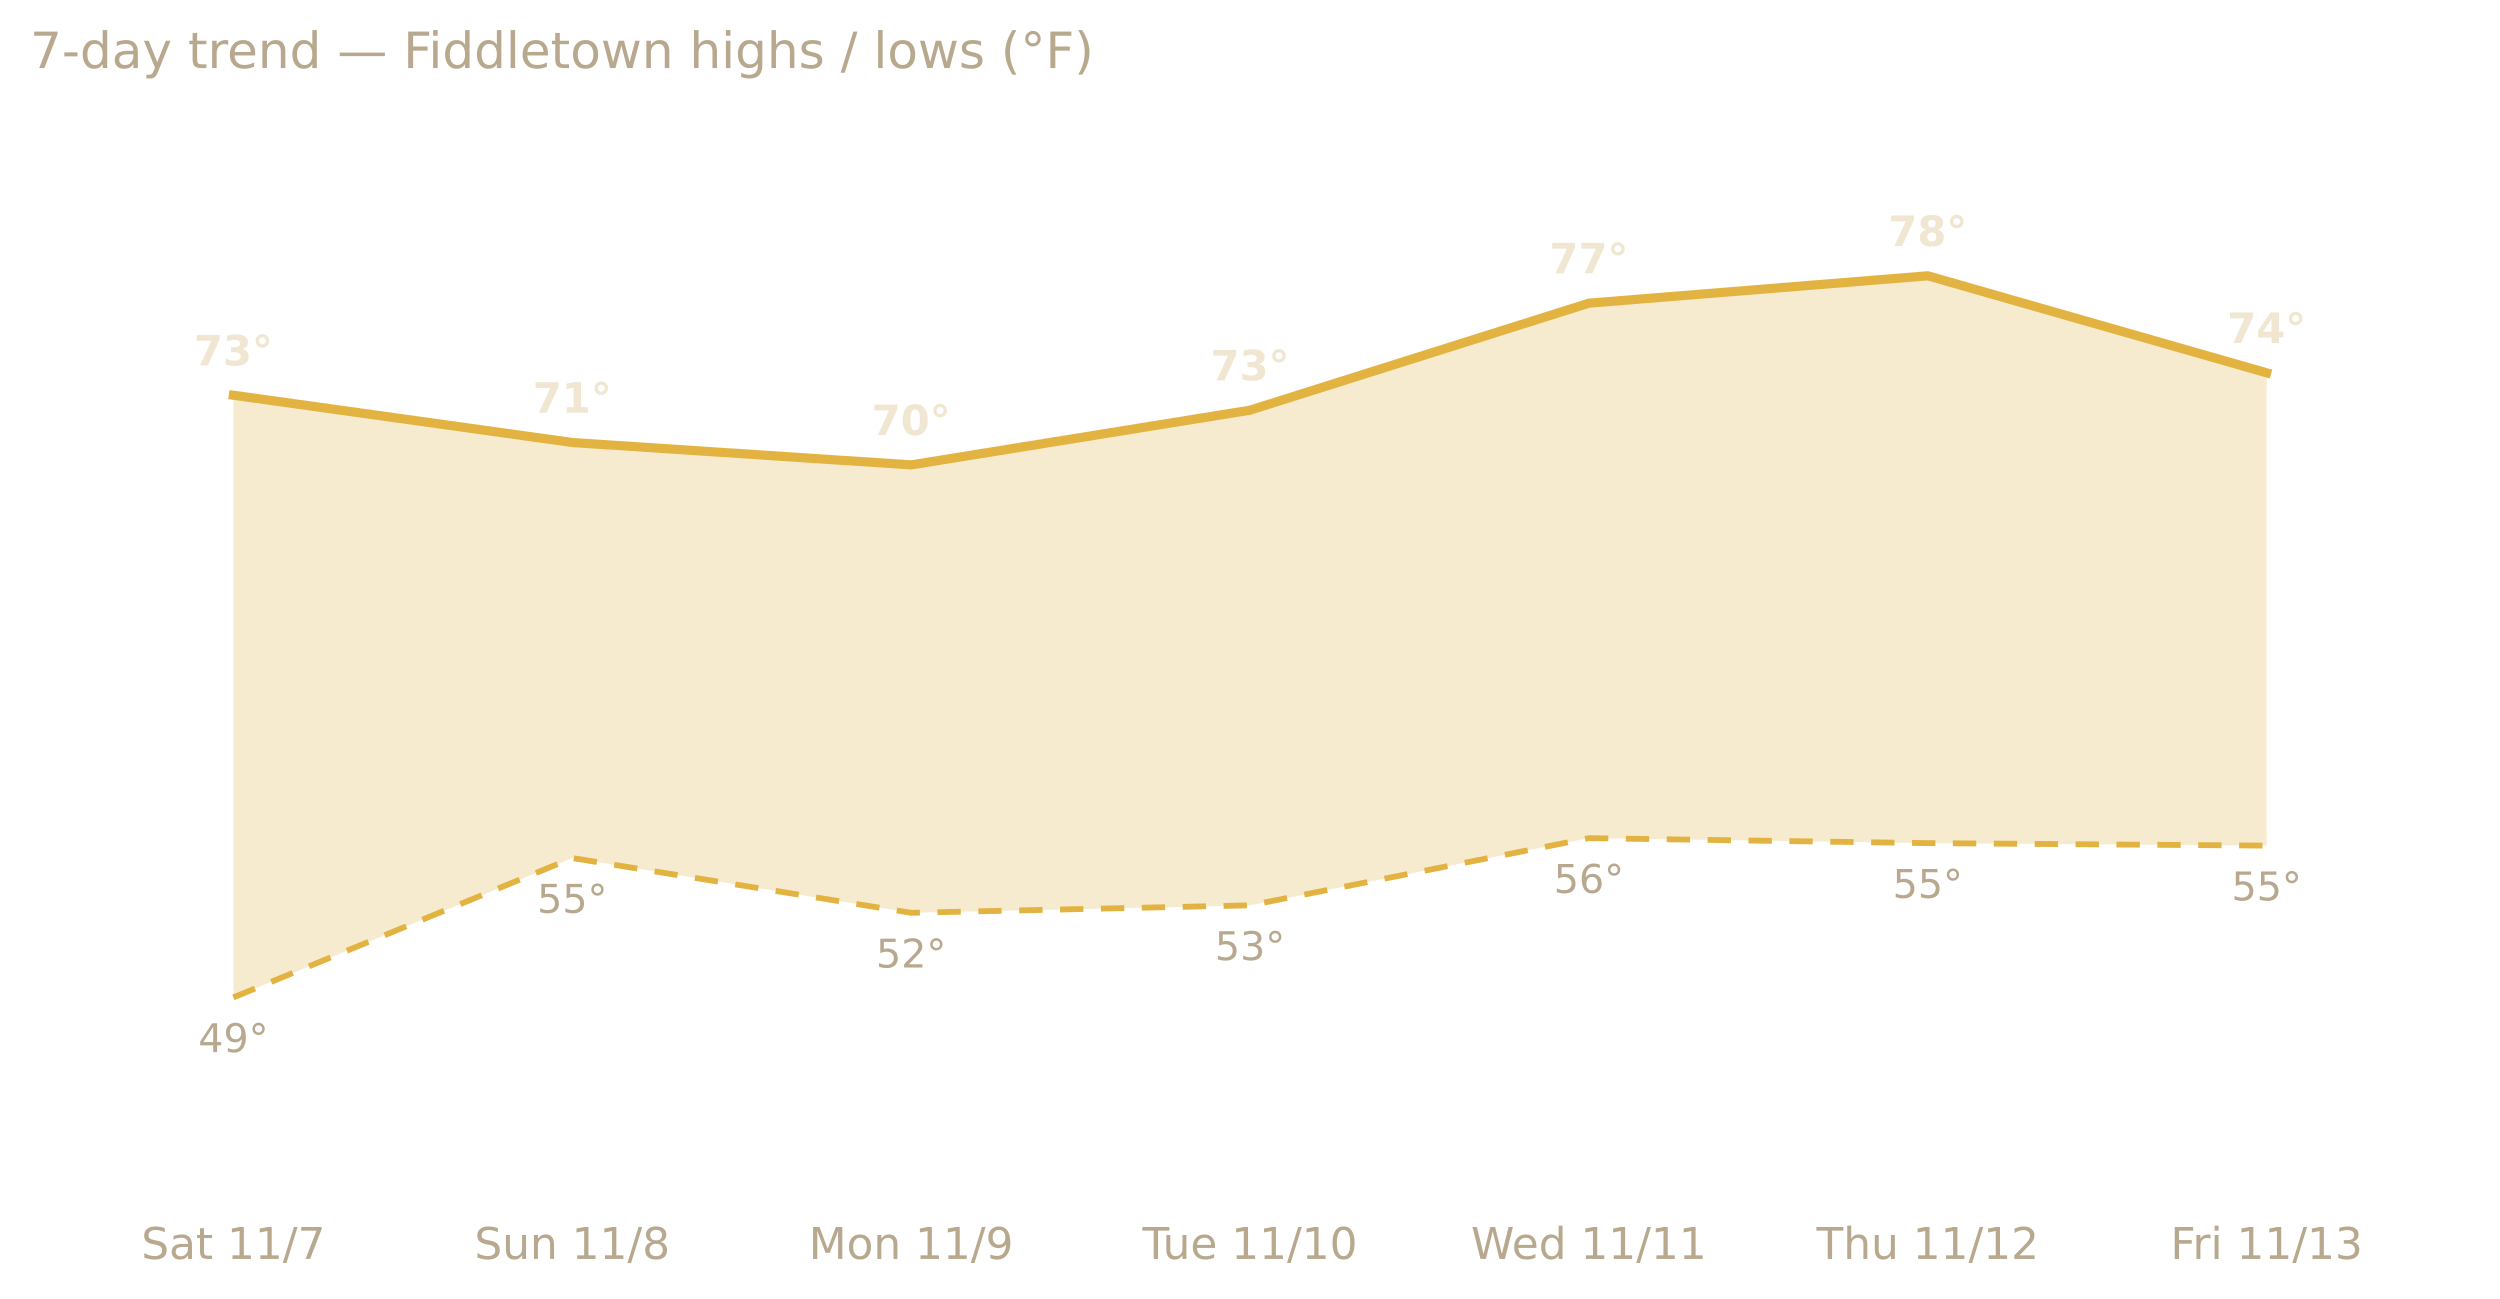
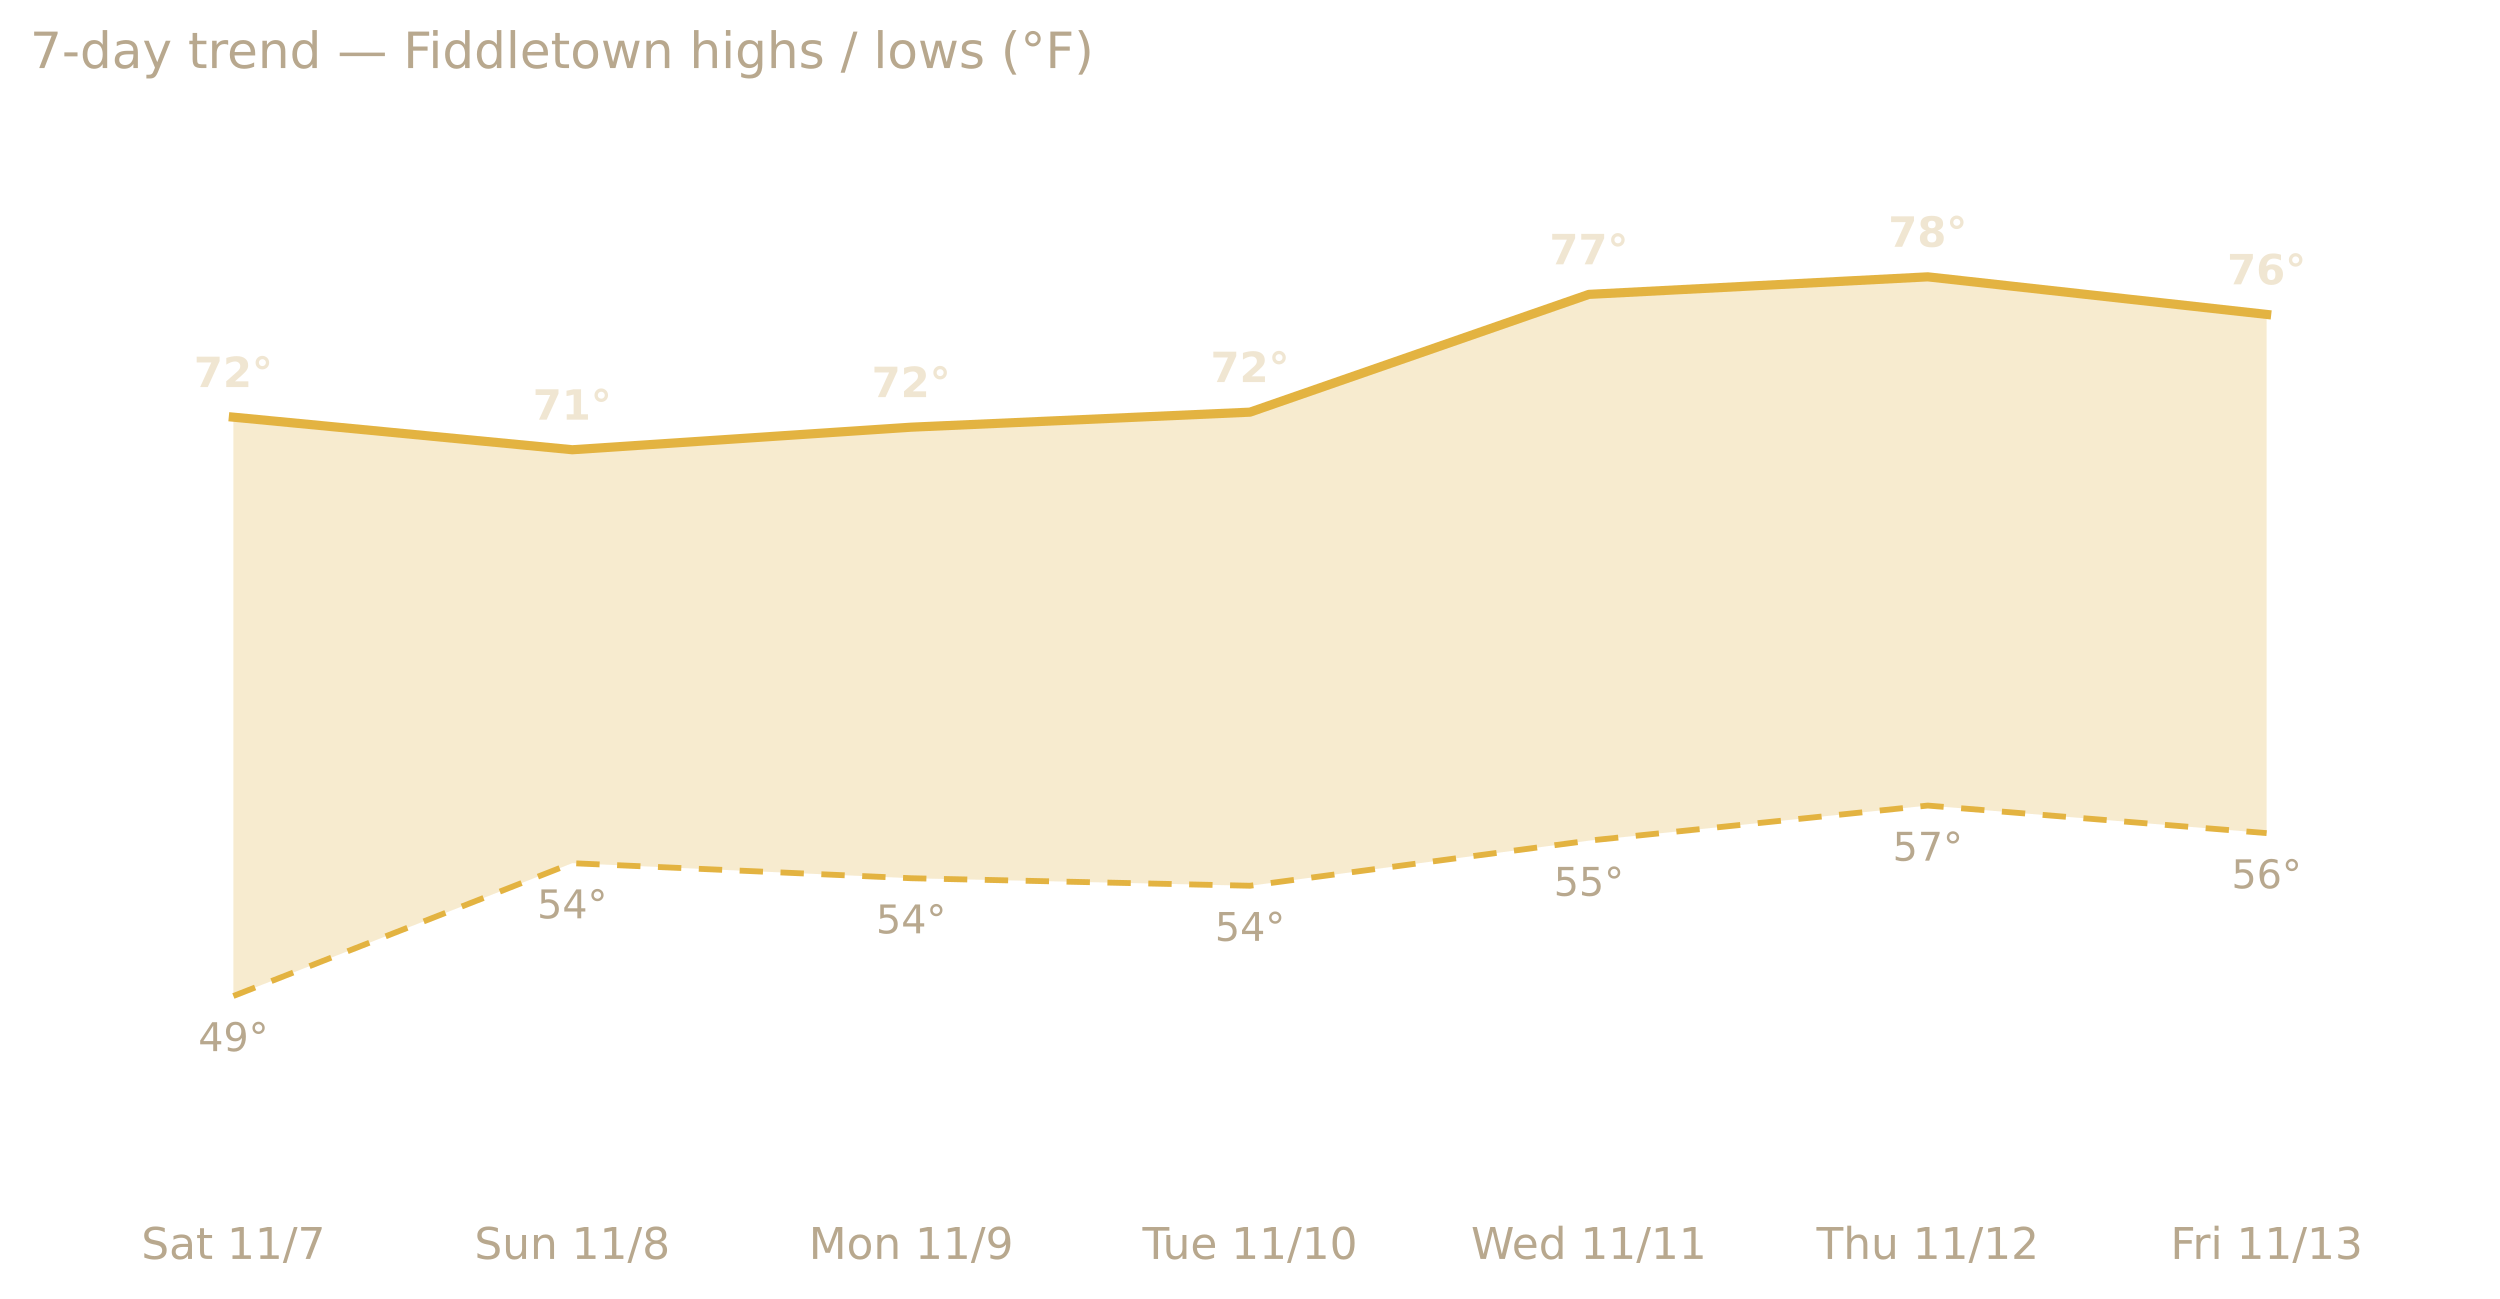
<svg xmlns="http://www.w3.org/2000/svg" xmlns:xlink="http://www.w3.org/1999/xlink" width="599.2pt" height="311.13pt" viewBox="0 0 599.2 311.13" version="1.1">
  <defs>
    <style type="text/css">*{stroke-linejoin: round; stroke-linecap: butt}</style>
  </defs>
  <g id="figure_1">
    <g id="patch_1">
      <path d="M 0 311.13  L 599.2 311.13  L 599.2 0  L 0 0  L 0 311.13  z " style="fill: none; opacity: 0" />
    </g>
    <g id="axes_1">
      <g id="patch_2">
        <path d="M 7.2 286.768  L 592 286.768  L 592 30.318  L 7.2 30.318  L 7.2 286.768  z " style="fill: none" />
      </g>
      <g id="matplotlib.axis_1">
        <g id="xtick_1">
          <g id="text_1">
            <g style="fill: #b8a88e" transform="translate(33.86693 301.7465) scale(0.105 -0.105)">
              <defs>
                <path id="DejaVuSans-53" d="M 3425 4513  L 3425 3897  Q 3066 4069 2747 4153  Q 2428 4238 2131 4238  Q 1616 4238 1336 4038  Q 1056 3838 1056 3469  Q 1056 3159 1242 3001  Q 1428 2844 1947 2747  L 2328 2669  Q 3034 2534 3370 2195  Q 3706 1856 3706 1288  Q 3706 609 3251 259  Q 2797 -91 1919 -91  Q 1588 -91 1214 -16  Q 841 59 441 206  L 441 856  Q 825 641 1194 531  Q 1563 422 1919 422  Q 2459 422 2753 634  Q 3047 847 3047 1241  Q 3047 1584 2836 1778  Q 2625 1972 2144 2069  L 1759 2144  Q 1053 2284 737 2584  Q 422 2884 422 3419  Q 422 4038 858 4394  Q 1294 4750 2059 4750  Q 2388 4750 2728 4690  Q 3069 4631 3425 4513  z " transform="scale(0.015625)" />
                <path id="DejaVuSans-61" d="M 2194 1759  Q 1497 1759 1228 1600  Q 959 1441 959 1056  Q 959 750 1161 570  Q 1363 391 1709 391  Q 2188 391 2477 730  Q 2766 1069 2766 1631  L 2766 1759  L 2194 1759  z M 3341 1997  L 3341 0  L 2766 0  L 2766 531  Q 2569 213 2275 61  Q 1981 -91 1556 -91  Q 1019 -91 701 211  Q 384 513 384 1019  Q 384 1609 779 1909  Q 1175 2209 1959 2209  L 2766 2209  L 2766 2266  Q 2766 2663 2505 2880  Q 2244 3097 1772 3097  Q 1472 3097 1187 3025  Q 903 2953 641 2809  L 641 3341  Q 956 3463 1253 3523  Q 1550 3584 1831 3584  Q 2591 3584 2966 3190  Q 3341 2797 3341 1997  z " transform="scale(0.015625)" />
                <path id="DejaVuSans-74" d="M 1172 4494  L 1172 3500  L 2356 3500  L 2356 3053  L 1172 3053  L 1172 1153  Q 1172 725 1289 603  Q 1406 481 1766 481  L 2356 481  L 2356 0  L 1766 0  Q 1100 0 847 248  Q 594 497 594 1153  L 594 3053  L 172 3053  L 172 3500  L 594 3500  L 594 4494  L 1172 4494  z " transform="scale(0.015625)" />
                <path id="DejaVuSans-20" transform="scale(0.015625)" />
                <path id="DejaVuSans-31" d="M 794 531  L 1825 531  L 1825 4091  L 703 3866  L 703 4441  L 1819 4666  L 2450 4666  L 2450 531  L 3481 531  L 3481 0  L 794 0  L 794 531  z " transform="scale(0.015625)" />
                <path id="DejaVuSans-2f" d="M 1625 4666  L 2156 4666  L 531 -594  L 0 -594  L 1625 4666  z " transform="scale(0.015625)" />
                <path id="DejaVuSans-37" d="M 525 4666  L 3525 4666  L 3525 4397  L 1831 0  L 1172 0  L 2766 4134  L 525 4134  L 525 4666  z " transform="scale(0.015625)" />
              </defs>
              <use xlink:href="#DejaVuSans-53" />
              <use xlink:href="#DejaVuSans-61" x="63.477" />
              <use xlink:href="#DejaVuSans-74" x="124.756" />
              <use xlink:href="#DejaVuSans-20" x="163.965" />
              <use xlink:href="#DejaVuSans-31" x="195.752" />
              <use xlink:href="#DejaVuSans-31" x="259.375" />
              <use xlink:href="#DejaVuSans-2f" x="322.998" />
              <use xlink:href="#DejaVuSans-37" x="356.689" />
            </g>
          </g>
        </g>
        <g id="xtick_2">
          <g id="text_2">
            <g style="fill: #b8a88e" transform="translate(113.7102 301.7465) scale(0.105 -0.105)">
              <defs>
                <path id="DejaVuSans-75" d="M 544 1381  L 544 3500  L 1119 3500  L 1119 1403  Q 1119 906 1312 657  Q 1506 409 1894 409  Q 2359 409 2629 706  Q 2900 1003 2900 1516  L 2900 3500  L 3475 3500  L 3475 0  L 2900 0  L 2900 538  Q 2691 219 2414 64  Q 2138 -91 1772 -91  Q 1169 -91 856 284  Q 544 659 544 1381  z M 1991 3584  L 1991 3584  z " transform="scale(0.015625)" />
                <path id="DejaVuSans-6e" d="M 3513 2113  L 3513 0  L 2938 0  L 2938 2094  Q 2938 2591 2744 2837  Q 2550 3084 2163 3084  Q 1697 3084 1428 2787  Q 1159 2491 1159 1978  L 1159 0  L 581 0  L 581 3500  L 1159 3500  L 1159 2956  Q 1366 3272 1645 3428  Q 1925 3584 2291 3584  Q 2894 3584 3203 3211  Q 3513 2838 3513 2113  z " transform="scale(0.015625)" />
                <path id="DejaVuSans-38" d="M 2034 2216  Q 1584 2216 1326 1975  Q 1069 1734 1069 1313  Q 1069 891 1326 650  Q 1584 409 2034 409  Q 2484 409 2743 651  Q 3003 894 3003 1313  Q 3003 1734 2745 1975  Q 2488 2216 2034 2216  z M 1403 2484  Q 997 2584 770 2862  Q 544 3141 544 3541  Q 544 4100 942 4425  Q 1341 4750 2034 4750  Q 2731 4750 3128 4425  Q 3525 4100 3525 3541  Q 3525 3141 3298 2862  Q 3072 2584 2669 2484  Q 3125 2378 3379 2068  Q 3634 1759 3634 1313  Q 3634 634 3220 271  Q 2806 -91 2034 -91  Q 1263 -91 848 271  Q 434 634 434 1313  Q 434 1759 690 2068  Q 947 2378 1403 2484  z M 1172 3481  Q 1172 3119 1398 2916  Q 1625 2713 2034 2713  Q 2441 2713 2670 2916  Q 2900 3119 2900 3481  Q 2900 3844 2670 4047  Q 2441 4250 2034 4250  Q 1625 4250 1398 4047  Q 1172 3844 1172 3481  z " transform="scale(0.015625)" />
              </defs>
              <use xlink:href="#DejaVuSans-53" />
              <use xlink:href="#DejaVuSans-75" x="63.477" />
              <use xlink:href="#DejaVuSans-6e" x="126.855" />
              <use xlink:href="#DejaVuSans-20" x="190.234" />
              <use xlink:href="#DejaVuSans-31" x="222.021" />
              <use xlink:href="#DejaVuSans-31" x="285.645" />
              <use xlink:href="#DejaVuSans-2f" x="349.268" />
              <use xlink:href="#DejaVuSans-38" x="382.959" />
            </g>
          </g>
        </g>
        <g id="xtick_3">
          <g id="text_3">
            <g style="fill: #b8a88e" transform="translate(193.8504 301.7465) scale(0.105 -0.105)">
              <defs>
                <path id="DejaVuSans-4d" d="M 628 4666  L 1569 4666  L 2759 1491  L 3956 4666  L 4897 4666  L 4897 0  L 4281 0  L 4281 4097  L 3078 897  L 2444 897  L 1241 4097  L 1241 0  L 628 0  L 628 4666  z " transform="scale(0.015625)" />
                <path id="DejaVuSans-6f" d="M 1959 3097  Q 1497 3097 1228 2736  Q 959 2375 959 1747  Q 959 1119 1226 758  Q 1494 397 1959 397  Q 2419 397 2687 759  Q 2956 1122 2956 1747  Q 2956 2369 2687 2733  Q 2419 3097 1959 3097  z M 1959 3584  Q 2709 3584 3137 3096  Q 3566 2609 3566 1747  Q 3566 888 3137 398  Q 2709 -91 1959 -91  Q 1206 -91 779 398  Q 353 888 353 1747  Q 353 2609 779 3096  Q 1206 3584 1959 3584  z " transform="scale(0.015625)" />
                <path id="DejaVuSans-39" d="M 703 97  L 703 672  Q 941 559 1184 500  Q 1428 441 1663 441  Q 2288 441 2617 861  Q 2947 1281 2994 2138  Q 2813 1869 2534 1725  Q 2256 1581 1919 1581  Q 1219 1581 811 2004  Q 403 2428 403 3163  Q 403 3881 828 4315  Q 1253 4750 1959 4750  Q 2769 4750 3195 4129  Q 3622 3509 3622 2328  Q 3622 1225 3098 567  Q 2575 -91 1691 -91  Q 1453 -91 1209 -44  Q 966 3 703 97  z M 1959 2075  Q 2384 2075 2632 2365  Q 2881 2656 2881 3163  Q 2881 3666 2632 3958  Q 2384 4250 1959 4250  Q 1534 4250 1286 3958  Q 1038 3666 1038 3163  Q 1038 2656 1286 2365  Q 1534 2075 1959 2075  z " transform="scale(0.015625)" />
              </defs>
              <use xlink:href="#DejaVuSans-4d" />
              <use xlink:href="#DejaVuSans-6f" x="86.279" />
              <use xlink:href="#DejaVuSans-6e" x="147.461" />
              <use xlink:href="#DejaVuSans-20" x="210.84" />
              <use xlink:href="#DejaVuSans-31" x="242.627" />
              <use xlink:href="#DejaVuSans-31" x="306.25" />
              <use xlink:href="#DejaVuSans-2f" x="369.873" />
              <use xlink:href="#DejaVuSans-39" x="403.564" />
            </g>
          </g>
        </g>
        <g id="xtick_4">
          <g id="text_4">
            <g style="fill: #b8a88e" transform="translate(273.8315 301.7465) scale(0.105 -0.105)">
              <defs>
                <path id="DejaVuSans-54" d="M -19 4666  L 3928 4666  L 3928 4134  L 2272 4134  L 2272 0  L 1638 0  L 1638 4134  L -19 4134  L -19 4666  z " transform="scale(0.015625)" />
                <path id="DejaVuSans-65" d="M 3597 1894  L 3597 1613  L 953 1613  Q 991 1019 1311 708  Q 1631 397 2203 397  Q 2534 397 2845 478  Q 3156 559 3463 722  L 3463 178  Q 3153 47 2828 -22  Q 2503 -91 2169 -91  Q 1331 -91 842 396  Q 353 884 353 1716  Q 353 2575 817 3079  Q 1281 3584 2069 3584  Q 2775 3584 3186 3129  Q 3597 2675 3597 1894  z M 3022 2063  Q 3016 2534 2758 2815  Q 2500 3097 2075 3097  Q 1594 3097 1305 2825  Q 1016 2553 972 2059  L 3022 2063  z " transform="scale(0.015625)" />
                <path id="DejaVuSans-30" d="M 2034 4250  Q 1547 4250 1301 3770  Q 1056 3291 1056 2328  Q 1056 1369 1301 889  Q 1547 409 2034 409  Q 2525 409 2770 889  Q 3016 1369 3016 2328  Q 3016 3291 2770 3770  Q 2525 4250 2034 4250  z M 2034 4750  Q 2819 4750 3233 4129  Q 3647 3509 3647 2328  Q 3647 1150 3233 529  Q 2819 -91 2034 -91  Q 1250 -91 836 529  Q 422 1150 422 2328  Q 422 3509 836 4129  Q 1250 4750 2034 4750  z " transform="scale(0.015625)" />
              </defs>
              <use xlink:href="#DejaVuSans-54" />
              <use xlink:href="#DejaVuSans-75" x="45.959" />
              <use xlink:href="#DejaVuSans-65" x="109.338" />
              <use xlink:href="#DejaVuSans-20" x="170.861" />
              <use xlink:href="#DejaVuSans-31" x="202.648" />
              <use xlink:href="#DejaVuSans-31" x="266.271" />
              <use xlink:href="#DejaVuSans-2f" x="329.895" />
              <use xlink:href="#DejaVuSans-31" x="363.586" />
              <use xlink:href="#DejaVuSans-30" x="427.209" />
            </g>
          </g>
        </g>
        <g id="xtick_5">
          <g id="text_5">
            <g style="fill: #b8a88e" transform="translate(352.578 301.7465) scale(0.105 -0.105)">
              <defs>
                <path id="DejaVuSans-57" d="M 213 4666  L 850 4666  L 1831 722  L 2809 4666  L 3519 4666  L 4500 722  L 5478 4666  L 6119 4666  L 4947 0  L 4153 0  L 3169 4050  L 2175 0  L 1381 0  L 213 4666  z " transform="scale(0.015625)" />
                <path id="DejaVuSans-64" d="M 2906 2969  L 2906 4863  L 3481 4863  L 3481 0  L 2906 0  L 2906 525  Q 2725 213 2448 61  Q 2172 -91 1784 -91  Q 1150 -91 751 415  Q 353 922 353 1747  Q 353 2572 751 3078  Q 1150 3584 1784 3584  Q 2172 3584 2448 3432  Q 2725 3281 2906 2969  z M 947 1747  Q 947 1113 1208 752  Q 1469 391 1925 391  Q 2381 391 2643 752  Q 2906 1113 2906 1747  Q 2906 2381 2643 2742  Q 2381 3103 1925 3103  Q 1469 3103 1208 2742  Q 947 2381 947 1747  z " transform="scale(0.015625)" />
              </defs>
              <use xlink:href="#DejaVuSans-57" />
              <use xlink:href="#DejaVuSans-65" x="93.002" />
              <use xlink:href="#DejaVuSans-64" x="154.525" />
              <use xlink:href="#DejaVuSans-20" x="218.002" />
              <use xlink:href="#DejaVuSans-31" x="249.789" />
              <use xlink:href="#DejaVuSans-31" x="313.412" />
              <use xlink:href="#DejaVuSans-2f" x="377.035" />
              <use xlink:href="#DejaVuSans-31" x="410.727" />
              <use xlink:href="#DejaVuSans-31" x="474.35" />
            </g>
          </g>
        </g>
        <g id="xtick_6">
          <g id="text_6">
            <g style="fill: #b8a88e" transform="translate(435.3851 301.7465) scale(0.105 -0.105)">
              <defs>
                <path id="DejaVuSans-68" d="M 3513 2113  L 3513 0  L 2938 0  L 2938 2094  Q 2938 2591 2744 2837  Q 2550 3084 2163 3084  Q 1697 3084 1428 2787  Q 1159 2491 1159 1978  L 1159 0  L 581 0  L 581 4863  L 1159 4863  L 1159 2956  Q 1366 3272 1645 3428  Q 1925 3584 2291 3584  Q 2894 3584 3203 3211  Q 3513 2838 3513 2113  z " transform="scale(0.015625)" />
                <path id="DejaVuSans-32" d="M 1228 531  L 3431 531  L 3431 0  L 469 0  L 469 531  Q 828 903 1448 1529  Q 2069 2156 2228 2338  Q 2531 2678 2651 2914  Q 2772 3150 2772 3378  Q 2772 3750 2511 3984  Q 2250 4219 1831 4219  Q 1534 4219 1204 4116  Q 875 4013 500 3803  L 500 4441  Q 881 4594 1212 4672  Q 1544 4750 1819 4750  Q 2544 4750 2975 4387  Q 3406 4025 3406 3419  Q 3406 3131 3298 2873  Q 3191 2616 2906 2266  Q 2828 2175 2409 1742  Q 1991 1309 1228 531  z " transform="scale(0.015625)" />
              </defs>
              <use xlink:href="#DejaVuSans-54" />
              <use xlink:href="#DejaVuSans-68" x="61.084" />
              <use xlink:href="#DejaVuSans-75" x="124.463" />
              <use xlink:href="#DejaVuSans-20" x="187.842" />
              <use xlink:href="#DejaVuSans-31" x="219.629" />
              <use xlink:href="#DejaVuSans-31" x="283.252" />
              <use xlink:href="#DejaVuSans-2f" x="346.875" />
              <use xlink:href="#DejaVuSans-31" x="380.566" />
              <use xlink:href="#DejaVuSans-32" x="444.189" />
            </g>
          </g>
        </g>
        <g id="xtick_7">
          <g id="text_7">
            <g style="fill: #b8a88e" transform="translate(520.2126 301.7465) scale(0.105 -0.105)">
              <defs>
                <path id="DejaVuSans-46" d="M 628 4666  L 3309 4666  L 3309 4134  L 1259 4134  L 1259 2759  L 3109 2759  L 3109 2228  L 1259 2228  L 1259 0  L 628 0  L 628 4666  z " transform="scale(0.015625)" />
                <path id="DejaVuSans-72" d="M 2631 2963  Q 2534 3019 2420 3045  Q 2306 3072 2169 3072  Q 1681 3072 1420 2755  Q 1159 2438 1159 1844  L 1159 0  L 581 0  L 581 3500  L 1159 3500  L 1159 2956  Q 1341 3275 1631 3429  Q 1922 3584 2338 3584  Q 2397 3584 2469 3576  Q 2541 3569 2628 3553  L 2631 2963  z " transform="scale(0.015625)" />
                <path id="DejaVuSans-69" d="M 603 3500  L 1178 3500  L 1178 0  L 603 0  L 603 3500  z M 603 4863  L 1178 4863  L 1178 4134  L 603 4134  L 603 4863  z " transform="scale(0.015625)" />
                <path id="DejaVuSans-33" d="M 2597 2516  Q 3050 2419 3304 2112  Q 3559 1806 3559 1356  Q 3559 666 3084 287  Q 2609 -91 1734 -91  Q 1441 -91 1130 -33  Q 819 25 488 141  L 488 750  Q 750 597 1062 519  Q 1375 441 1716 441  Q 2309 441 2620 675  Q 2931 909 2931 1356  Q 2931 1769 2642 2001  Q 2353 2234 1838 2234  L 1294 2234  L 1294 2753  L 1863 2753  Q 2328 2753 2575 2939  Q 2822 3125 2822 3475  Q 2822 3834 2567 4026  Q 2313 4219 1838 4219  Q 1578 4219 1281 4162  Q 984 4106 628 3988  L 628 4550  Q 988 4650 1302 4700  Q 1616 4750 1894 4750  Q 2613 4750 3031 4423  Q 3450 4097 3450 3541  Q 3450 3153 3228 2886  Q 3006 2619 2597 2516  z " transform="scale(0.015625)" />
              </defs>
              <use xlink:href="#DejaVuSans-46" />
              <use xlink:href="#DejaVuSans-72" x="50.27" />
              <use xlink:href="#DejaVuSans-69" x="91.383" />
              <use xlink:href="#DejaVuSans-20" x="119.166" />
              <use xlink:href="#DejaVuSans-31" x="150.953" />
              <use xlink:href="#DejaVuSans-31" x="214.576" />
              <use xlink:href="#DejaVuSans-2f" x="278.199" />
              <use xlink:href="#DejaVuSans-31" x="311.891" />
              <use xlink:href="#DejaVuSans-33" x="375.514" />
            </g>
          </g>
        </g>
      </g>
      <g id="matplotlib.axis_2" />
      <g id="PolyCollection_1">
-         <path d="M 55.933 94.729  L 55.933 239.056  L 137.156 205.658  L 218.378 218.779  L 299.6 216.99  L 380.822 200.887  L 462.044 202.08  L 543.267 202.676  L 543.267 89.361  L 543.267 89.361  L 462.044 66.102  L 380.822 72.662  L 299.6 98.307  L 218.378 111.428  L 137.156 106.06  L 55.933 94.729  z " clip-path="url(#p69fbd2cd38)" style="fill: #e3b341; fill-opacity: 0.25" />
+         <path d="M 55.933 99.986  L 55.933 238.721  L 137.156 206.89  L 218.378 210.494  L 299.6 212.296  L 380.822 201.485  L 462.044 193.077  L 543.267 199.683  L 543.267 75.362  L 543.267 75.362  L 462.044 66.353  L 380.822 70.557  L 299.6 98.785  L 218.378 102.388  L 137.156 107.794  L 55.933 99.986  z " clip-path="url(#pa4b9eb1a97)" style="fill: #e3b341; fill-opacity: 0.25" />
      </g>
      <g id="line2d_1">
-         <path d="M 55.933 94.729  L 137.156 106.06  L 218.378 111.428  L 299.6 98.307  L 380.822 72.662  L 462.044 66.102  L 543.267 89.361  " clip-path="url(#p69fbd2cd38)" style="fill: none; stroke: #e3b341; stroke-width: 2.2; stroke-linecap: square" />
+         <path d="M 55.933 99.986  L 137.156 107.794  L 218.378 102.388  L 299.6 98.785  L 380.822 70.557  L 462.044 66.353  L 543.267 75.362  " clip-path="url(#pa4b9eb1a97)" style="fill: none; stroke: #e3b341; stroke-width: 2.2; stroke-linecap: square" />
      </g>
      <g id="line2d_2">
-         <path d="M 55.933 239.056  L 137.156 205.658  L 218.378 218.779  L 299.6 216.99  L 380.822 200.887  L 462.044 202.08  L 543.267 202.676  " clip-path="url(#p69fbd2cd38)" style="fill: none; stroke-dasharray: 5.6,4.2; stroke-dashoffset: 0; stroke: #e3b341; stroke-width: 1.4" />
+         <path d="M 55.933 238.721  L 137.156 206.89  L 218.378 210.494  L 299.6 212.296  L 380.822 201.485  L 462.044 193.077  L 543.267 199.683  " clip-path="url(#pa4b9eb1a97)" style="fill: none; stroke-dasharray: 5.6,4.2; stroke-dashoffset: 0; stroke: #e3b341; stroke-width: 1.4" />
      </g>
      <g id="text_8">
-         <g style="fill: #f0e6d2" transform="translate(46.47552 87.57208) scale(0.1 -0.1)">
+         <g style="fill: #f0e6d2" transform="translate(46.47552 92.77902) scale(0.1 -0.1)">
          <defs>
            <path id="DejaVuSans-Bold-37" d="M 428 4666  L 3944 4666  L 3944 3988  L 2125 0  L 953 0  L 2675 3781  L 428 3781  L 428 4666  z " transform="scale(0.015625)" />
-             <path id="DejaVuSans-Bold-33" d="M 2981 2516  Q 3453 2394 3698 2092  Q 3944 1791 3944 1325  Q 3944 631 3412 270  Q 2881 -91 1863 -91  Q 1503 -91 1142 -33  Q 781 25 428 141  L 428 1069  Q 766 900 1098 814  Q 1431 728 1753 728  Q 2231 728 2486 893  Q 2741 1059 2741 1369  Q 2741 1688 2480 1852  Q 2219 2016 1709 2016  L 1228 2016  L 1228 2791  L 1734 2791  Q 2188 2791 2409 2933  Q 2631 3075 2631 3366  Q 2631 3634 2415 3781  Q 2200 3928 1806 3928  Q 1516 3928 1219 3862  Q 922 3797 628 3669  L 628 4550  Q 984 4650 1334 4700  Q 1684 4750 2022 4750  Q 2931 4750 3382 4451  Q 3834 4153 3834 3553  Q 3834 3144 3618 2883  Q 3403 2622 2981 2516  z " transform="scale(0.015625)" />
+             <path id="DejaVuSans-Bold-32" d="M 1844 884  L 3897 884  L 3897 0  L 506 0  L 506 884  L 2209 2388  Q 2438 2594 2547 2791  Q 2656 2988 2656 3200  Q 2656 3528 2436 3728  Q 2216 3928 1850 3928  Q 1569 3928 1234 3808  Q 900 3688 519 3450  L 519 4475  Q 925 4609 1322 4679  Q 1719 4750 2100 4750  Q 2938 4750 3402 4381  Q 3866 4013 3866 3353  Q 3866 2972 3669 2642  Q 3472 2313 2841 1759  L 1844 884  z " transform="scale(0.015625)" />
            <path id="DejaVuSans-Bold-b0" d="M 1600 4288  Q 1375 4288 1219 4131  Q 1063 3975 1063 3750  Q 1063 3525 1217 3372  Q 1372 3219 1600 3219  Q 1825 3219 1981 3373  Q 2138 3528 2138 3750  Q 2138 3975 1980 4131  Q 1822 4288 1600 4288  z M 1600 4794  Q 1806 4794 1997 4714  Q 2188 4634 2338 4488  Q 2484 4338 2561 4150  Q 2638 3963 2638 3750  Q 2638 3541 2561 3352  Q 2484 3163 2344 3022  Q 2194 2872 2000 2792  Q 1806 2713 1594 2713  Q 1153 2713 854 3011  Q 556 3309 556 3750  Q 556 4191 857 4492  Q 1159 4794 1600 4794  z " transform="scale(0.015625)" />
          </defs>
          <use xlink:href="#DejaVuSans-Bold-37" />
-           <use xlink:href="#DejaVuSans-Bold-33" x="69.58" />
+           <use xlink:href="#DejaVuSans-Bold-32" x="69.58" />
          <use xlink:href="#DejaVuSans-Bold-b0" x="139.16" />
        </g>
      </g>
      <g id="text_9">
-         <g style="fill: #b8a88e" transform="translate(47.51396 252.1772) scale(0.095 -0.095)">
+         <g style="fill: #b8a88e" transform="translate(47.51396 251.9342) scale(0.095 -0.095)">
          <defs>
            <path id="DejaVuSans-34" d="M 2419 4116  L 825 1625  L 2419 1625  L 2419 4116  z M 2253 4666  L 3047 4666  L 3047 1625  L 3713 1625  L 3713 1100  L 3047 1100  L 3047 0  L 2419 0  L 2419 1100  L 313 1100  L 313 1709  L 2253 4666  z " transform="scale(0.015625)" />
            <path id="DejaVuSans-b0" d="M 1600 4347  Q 1350 4347 1178 4173  Q 1006 4000 1006 3750  Q 1006 3503 1178 3333  Q 1350 3163 1600 3163  Q 1850 3163 2022 3333  Q 2194 3503 2194 3750  Q 2194 3997 2020 4172  Q 1847 4347 1600 4347  z M 1600 4750  Q 1800 4750 1984 4673  Q 2169 4597 2303 4453  Q 2447 4313 2519 4134  Q 2591 3956 2591 3750  Q 2591 3338 2302 3052  Q 2013 2766 1594 2766  Q 1172 2766 890 3047  Q 609 3328 609 3750  Q 609 4169 896 4459  Q 1184 4750 1600 4750  z " transform="scale(0.015625)" />
          </defs>
          <use xlink:href="#DejaVuSans-34" />
          <use xlink:href="#DejaVuSans-39" x="63.623" />
          <use xlink:href="#DejaVuSans-b0" x="127.246" />
        </g>
      </g>
      <g id="text_10">
-         <g style="fill: #f0e6d2" transform="translate(127.6977 98.90359) scale(0.1 -0.1)">
+         <g style="fill: #f0e6d2" transform="translate(127.6977 100.5866) scale(0.1 -0.1)">
          <defs>
            <path id="DejaVuSans-Bold-31" d="M 750 831  L 1813 831  L 1813 3847  L 722 3622  L 722 4441  L 1806 4666  L 2950 4666  L 2950 831  L 4013 831  L 4013 0  L 750 0  L 750 831  z " transform="scale(0.015625)" />
          </defs>
          <use xlink:href="#DejaVuSans-Bold-37" />
          <use xlink:href="#DejaVuSans-Bold-31" x="69.58" />
          <use xlink:href="#DejaVuSans-Bold-b0" x="139.16" />
        </g>
      </g>
      <g id="text_11">
-         <g style="fill: #b8a88e" transform="translate(128.7362 218.7791) scale(0.095 -0.095)">
+         <g style="fill: #b8a88e" transform="translate(128.7362 220.1031) scale(0.095 -0.095)">
          <defs>
            <path id="DejaVuSans-35" d="M 691 4666  L 3169 4666  L 3169 4134  L 1269 4134  L 1269 2991  Q 1406 3038 1543 3061  Q 1681 3084 1819 3084  Q 2600 3084 3056 2656  Q 3513 2228 3513 1497  Q 3513 744 3044 326  Q 2575 -91 1722 -91  Q 1428 -91 1123 -41  Q 819 9 494 109  L 494 744  Q 775 591 1075 516  Q 1375 441 1709 441  Q 2250 441 2565 725  Q 2881 1009 2881 1497  Q 2881 1984 2565 2268  Q 2250 2553 1709 2553  Q 1456 2553 1204 2497  Q 953 2441 691 2322  L 691 4666  z " transform="scale(0.015625)" />
          </defs>
          <use xlink:href="#DejaVuSans-35" />
+           <use xlink:href="#DejaVuSans-34" x="63.623" />
+           <use xlink:href="#DejaVuSans-b0" x="127.246" />
+         </g>
+       </g>
+       <g id="text_12">
+         <g style="fill: #f0e6d2" transform="translate(208.92 95.18136) scale(0.1 -0.1)">
+           <use xlink:href="#DejaVuSans-Bold-37" />
+           <use xlink:href="#DejaVuSans-Bold-32" x="69.58" />
+           <use xlink:href="#DejaVuSans-Bold-b0" x="139.16" />
+         </g>
+       </g>
+       <g id="text_13">
+         <g style="fill: #b8a88e" transform="translate(209.9584 223.7066) scale(0.095 -0.095)">
+           <use xlink:href="#DejaVuSans-35" />
+           <use xlink:href="#DejaVuSans-34" x="63.623" />
+           <use xlink:href="#DejaVuSans-b0" x="127.246" />
+         </g>
+       </g>
+       <g id="text_14">
+         <g style="fill: #f0e6d2" transform="translate(290.1422 91.57784) scale(0.1 -0.1)">
+           <use xlink:href="#DejaVuSans-Bold-37" />
+           <use xlink:href="#DejaVuSans-Bold-32" x="69.58" />
+           <use xlink:href="#DejaVuSans-Bold-b0" x="139.16" />
+         </g>
+       </g>
+       <g id="text_15">
+         <g style="fill: #b8a88e" transform="translate(291.1806 225.5084) scale(0.095 -0.095)">
+           <use xlink:href="#DejaVuSans-35" />
+           <use xlink:href="#DejaVuSans-34" x="63.623" />
+           <use xlink:href="#DejaVuSans-b0" x="127.246" />
+         </g>
+       </g>
+       <g id="text_16">
+         <g style="fill: #f0e6d2" transform="translate(371.3644 63.35033) scale(0.1 -0.1)">
+           <use xlink:href="#DejaVuSans-Bold-37" />
+           <use xlink:href="#DejaVuSans-Bold-37" x="69.58" />
+           <use xlink:href="#DejaVuSans-Bold-b0" x="139.16" />
+         </g>
+       </g>
+       <g id="text_17">
+         <g style="fill: #b8a88e" transform="translate(372.4028 214.6979) scale(0.095 -0.095)">
+           <use xlink:href="#DejaVuSans-35" />
          <use xlink:href="#DejaVuSans-35" x="63.623" />
          <use xlink:href="#DejaVuSans-b0" x="127.246" />
        </g>
      </g>
-       <g id="text_12">
-         <g style="fill: #f0e6d2" transform="translate(208.92 104.2711) scale(0.1 -0.1)">
-           <defs>
-             <path id="DejaVuSans-Bold-30" d="M 2944 2338  Q 2944 3213 2780 3570  Q 2616 3928 2228 3928  Q 1841 3928 1675 3570  Q 1509 3213 1509 2338  Q 1509 1453 1675 1090  Q 1841 728 2228 728  Q 2613 728 2778 1090  Q 2944 1453 2944 2338  z M 4147 2328  Q 4147 1169 3647 539  Q 3147 -91 2228 -91  Q 1306 -91 806 539  Q 306 1169 306 2328  Q 306 3491 806 4120  Q 1306 4750 2228 4750  Q 3147 4750 3647 4120  Q 4147 3491 4147 2328  z " transform="scale(0.015625)" />
-           </defs>
-           <use xlink:href="#DejaVuSans-Bold-37" />
-           <use xlink:href="#DejaVuSans-Bold-30" x="69.58" />
-           <use xlink:href="#DejaVuSans-Bold-b0" x="139.16" />
-         </g>
-       </g>
-       <g id="text_13">
-         <g style="fill: #b8a88e" transform="translate(209.9584 231.8998) scale(0.095 -0.095)">
-           <use xlink:href="#DejaVuSans-35" />
-           <use xlink:href="#DejaVuSans-32" x="63.623" />
-           <use xlink:href="#DejaVuSans-b0" x="127.246" />
-         </g>
-       </g>
-       <g id="text_14">
-         <g style="fill: #f0e6d2" transform="translate(290.1422 91.15045) scale(0.1 -0.1)">
-           <use xlink:href="#DejaVuSans-Bold-37" />
-           <use xlink:href="#DejaVuSans-Bold-33" x="69.58" />
-           <use xlink:href="#DejaVuSans-Bold-b0" x="139.16" />
-         </g>
-       </g>
-       <g id="text_15">
-         <g style="fill: #b8a88e" transform="translate(291.1806 230.1106) scale(0.095 -0.095)">
-           <use xlink:href="#DejaVuSans-35" />
-           <use xlink:href="#DejaVuSans-33" x="63.623" />
-           <use xlink:href="#DejaVuSans-b0" x="127.246" />
-         </g>
-       </g>
-       <g id="text_16">
-         <g style="fill: #f0e6d2" transform="translate(371.3644 65.50545) scale(0.1 -0.1)">
-           <use xlink:href="#DejaVuSans-Bold-37" />
-           <use xlink:href="#DejaVuSans-Bold-37" x="69.58" />
-           <use xlink:href="#DejaVuSans-Bold-b0" x="139.16" />
-         </g>
-       </g>
-       <g id="text_17">
-         <g style="fill: #b8a88e" transform="translate(372.4028 214.0079) scale(0.095 -0.095)">
+       <g id="text_18">
+         <g style="fill: #f0e6d2" transform="translate(452.5866 59.14623) scale(0.1 -0.1)">
+           <defs>
+             <path id="DejaVuSans-Bold-38" d="M 2228 2088  Q 1891 2088 1709 1903  Q 1528 1719 1528 1375  Q 1528 1031 1709 848  Q 1891 666 2228 666  Q 2563 666 2741 848  Q 2919 1031 2919 1375  Q 2919 1722 2741 1905  Q 2563 2088 2228 2088  z M 1350 2484  Q 925 2613 709 2878  Q 494 3144 494 3541  Q 494 4131 934 4440  Q 1375 4750 2228 4750  Q 3075 4750 3515 4442  Q 3956 4134 3956 3541  Q 3956 3144 3739 2878  Q 3522 2613 3097 2484  Q 3572 2353 3814 2058  Q 4056 1763 4056 1313  Q 4056 619 3595 264  Q 3134 -91 2228 -91  Q 1319 -91 855 264  Q 391 619 391 1313  Q 391 1763 633 2058  Q 875 2353 1350 2484  z M 1631 3419  Q 1631 3141 1786 2991  Q 1941 2841 2228 2841  Q 2509 2841 2662 2991  Q 2816 3141 2816 3419  Q 2816 3697 2662 3845  Q 2509 3994 2228 3994  Q 1941 3994 1786 3844  Q 1631 3694 1631 3419  z " transform="scale(0.015625)" />
+           </defs>
+           <use xlink:href="#DejaVuSans-Bold-37" />
+           <use xlink:href="#DejaVuSans-Bold-38" x="69.58" />
+           <use xlink:href="#DejaVuSans-Bold-b0" x="139.16" />
+         </g>
+       </g>
+       <g id="text_19">
+         <g style="fill: #b8a88e" transform="translate(453.6251 206.2897) scale(0.095 -0.095)">
+           <use xlink:href="#DejaVuSans-35" />
+           <use xlink:href="#DejaVuSans-37" x="63.623" />
+           <use xlink:href="#DejaVuSans-b0" x="127.246" />
+         </g>
+       </g>
+       <g id="text_20">
+         <g style="fill: #f0e6d2" transform="translate(533.8089 68.15501) scale(0.1 -0.1)">
+           <defs>
+             <path id="DejaVuSans-Bold-36" d="M 2316 2303  Q 2000 2303 1842 2098  Q 1684 1894 1684 1484  Q 1684 1075 1842 870  Q 2000 666 2316 666  Q 2634 666 2792 870  Q 2950 1075 2950 1484  Q 2950 1894 2792 2098  Q 2634 2303 2316 2303  z M 3803 4544  L 3803 3681  Q 3506 3822 3243 3889  Q 2981 3956 2731 3956  Q 2194 3956 1894 3657  Q 1594 3359 1544 2772  Q 1750 2925 1990 3001  Q 2231 3078 2516 3078  Q 3231 3078 3670 2659  Q 4109 2241 4109 1563  Q 4109 813 3618 361  Q 3128 -91 2303 -91  Q 1394 -91 895 523  Q 397 1138 397 2266  Q 397 3422 980 4083  Q 1563 4744 2578 4744  Q 2900 4744 3203 4694  Q 3506 4644 3803 4544  z " transform="scale(0.015625)" />
+           </defs>
+           <use xlink:href="#DejaVuSans-Bold-37" />
+           <use xlink:href="#DejaVuSans-Bold-36" x="69.58" />
+           <use xlink:href="#DejaVuSans-Bold-b0" x="139.16" />
+         </g>
+       </g>
+       <g id="text_21">
+         <g style="fill: #b8a88e" transform="translate(534.8473 212.8961) scale(0.095 -0.095)">
          <defs>
            <path id="DejaVuSans-36" d="M 2113 2584  Q 1688 2584 1439 2293  Q 1191 2003 1191 1497  Q 1191 994 1439 701  Q 1688 409 2113 409  Q 2538 409 2786 701  Q 3034 994 3034 1497  Q 3034 2003 2786 2293  Q 2538 2584 2113 2584  z M 3366 4563  L 3366 3988  Q 3128 4100 2886 4159  Q 2644 4219 2406 4219  Q 1781 4219 1451 3797  Q 1122 3375 1075 2522  Q 1259 2794 1537 2939  Q 1816 3084 2150 3084  Q 2853 3084 3261 2657  Q 3669 2231 3669 1497  Q 3669 778 3244 343  Q 2819 -91 2113 -91  Q 1303 -91 875 529  Q 447 1150 447 2328  Q 447 3434 972 4092  Q 1497 4750 2381 4750  Q 2619 4750 2861 4703  Q 3103 4656 3366 4563  z " transform="scale(0.015625)" />
          </defs>
          <use xlink:href="#DejaVuSans-35" />
          <use xlink:href="#DejaVuSans-36" x="63.623" />
-           <use xlink:href="#DejaVuSans-b0" x="127.246" />
-         </g>
-       </g>
-       <g id="text_18">
-         <g style="fill: #f0e6d2" transform="translate(452.5866 58.9451) scale(0.1 -0.1)">
-           <defs>
-             <path id="DejaVuSans-Bold-38" d="M 2228 2088  Q 1891 2088 1709 1903  Q 1528 1719 1528 1375  Q 1528 1031 1709 848  Q 1891 666 2228 666  Q 2563 666 2741 848  Q 2919 1031 2919 1375  Q 2919 1722 2741 1905  Q 2563 2088 2228 2088  z M 1350 2484  Q 925 2613 709 2878  Q 494 3144 494 3541  Q 494 4131 934 4440  Q 1375 4750 2228 4750  Q 3075 4750 3515 4442  Q 3956 4134 3956 3541  Q 3956 3144 3739 2878  Q 3522 2613 3097 2484  Q 3572 2353 3814 2058  Q 4056 1763 4056 1313  Q 4056 619 3595 264  Q 3134 -91 2228 -91  Q 1319 -91 855 264  Q 391 619 391 1313  Q 391 1763 633 2058  Q 875 2353 1350 2484  z M 1631 3419  Q 1631 3141 1786 2991  Q 1941 2841 2228 2841  Q 2509 2841 2662 2991  Q 2816 3141 2816 3419  Q 2816 3697 2662 3845  Q 2509 3994 2228 3994  Q 1941 3994 1786 3844  Q 1631 3694 1631 3419  z " transform="scale(0.015625)" />
-           </defs>
-           <use xlink:href="#DejaVuSans-Bold-37" />
-           <use xlink:href="#DejaVuSans-Bold-38" x="69.58" />
-           <use xlink:href="#DejaVuSans-Bold-b0" x="139.16" />
-         </g>
-       </g>
-       <g id="text_19">
-         <g style="fill: #b8a88e" transform="translate(453.6251 215.2007) scale(0.095 -0.095)">
-           <use xlink:href="#DejaVuSans-35" />
-           <use xlink:href="#DejaVuSans-35" x="63.623" />
-           <use xlink:href="#DejaVuSans-b0" x="127.246" />
-         </g>
-       </g>
-       <g id="text_20">
-         <g style="fill: #f0e6d2" transform="translate(533.8089 82.20452) scale(0.1 -0.1)">
-           <defs>
-             <path id="DejaVuSans-Bold-34" d="M 2356 3675  L 1038 1722  L 2356 1722  L 2356 3675  z M 2156 4666  L 3494 4666  L 3494 1722  L 4159 1722  L 4159 850  L 3494 850  L 3494 0  L 2356 0  L 2356 850  L 288 850  L 288 1881  L 2156 4666  z " transform="scale(0.015625)" />
-           </defs>
-           <use xlink:href="#DejaVuSans-Bold-37" />
-           <use xlink:href="#DejaVuSans-Bold-34" x="69.58" />
-           <use xlink:href="#DejaVuSans-Bold-b0" x="139.16" />
-         </g>
-       </g>
-       <g id="text_21">
-         <g style="fill: #b8a88e" transform="translate(534.8473 215.7971) scale(0.095 -0.095)">
-           <use xlink:href="#DejaVuSans-35" />
-           <use xlink:href="#DejaVuSans-35" x="63.623" />
          <use xlink:href="#DejaVuSans-b0" x="127.246" />
        </g>
      </g>
      <g id="text_22">
        <g style="fill: #b8a88e" transform="translate(7.2 16.31812) scale(0.12 -0.12)">
          <defs>
            <path id="DejaVuSans-2d" d="M 313 2009  L 1997 2009  L 1997 1497  L 313 1497  L 313 2009  z " transform="scale(0.015625)" />
            <path id="DejaVuSans-79" d="M 2059 -325  Q 1816 -950 1584 -1140  Q 1353 -1331 966 -1331  L 506 -1331  L 506 -850  L 844 -850  Q 1081 -850 1212 -737  Q 1344 -625 1503 -206  L 1606 56  L 191 3500  L 800 3500  L 1894 763  L 2988 3500  L 3597 3500  L 2059 -325  z " transform="scale(0.015625)" />
            <path id="DejaVuSans-2014" d="M 313 1978  L 6088 1978  L 6088 1528  L 313 1528  L 313 1978  z " transform="scale(0.015625)" />
            <path id="DejaVuSans-6c" d="M 603 4863  L 1178 4863  L 1178 0  L 603 0  L 603 4863  z " transform="scale(0.015625)" />
            <path id="DejaVuSans-77" d="M 269 3500  L 844 3500  L 1563 769  L 2278 3500  L 2956 3500  L 3675 769  L 4391 3500  L 4966 3500  L 4050 0  L 3372 0  L 2619 2869  L 1863 0  L 1184 0  L 269 3500  z " transform="scale(0.015625)" />
            <path id="DejaVuSans-67" d="M 2906 1791  Q 2906 2416 2648 2759  Q 2391 3103 1925 3103  Q 1463 3103 1205 2759  Q 947 2416 947 1791  Q 947 1169 1205 825  Q 1463 481 1925 481  Q 2391 481 2648 825  Q 2906 1169 2906 1791  z M 3481 434  Q 3481 -459 3084 -895  Q 2688 -1331 1869 -1331  Q 1566 -1331 1297 -1286  Q 1028 -1241 775 -1147  L 775 -588  Q 1028 -725 1275 -790  Q 1522 -856 1778 -856  Q 2344 -856 2625 -561  Q 2906 -266 2906 331  L 2906 616  Q 2728 306 2450 153  Q 2172 0 1784 0  Q 1141 0 747 490  Q 353 981 353 1791  Q 353 2603 747 3093  Q 1141 3584 1784 3584  Q 2172 3584 2450 3431  Q 2728 3278 2906 2969  L 2906 3500  L 3481 3500  L 3481 434  z " transform="scale(0.015625)" />
            <path id="DejaVuSans-73" d="M 2834 3397  L 2834 2853  Q 2591 2978 2328 3040  Q 2066 3103 1784 3103  Q 1356 3103 1142 2972  Q 928 2841 928 2578  Q 928 2378 1081 2264  Q 1234 2150 1697 2047  L 1894 2003  Q 2506 1872 2764 1633  Q 3022 1394 3022 966  Q 3022 478 2636 193  Q 2250 -91 1575 -91  Q 1294 -91 989 -36  Q 684 19 347 128  L 347 722  Q 666 556 975 473  Q 1284 391 1588 391  Q 1994 391 2212 530  Q 2431 669 2431 922  Q 2431 1156 2273 1281  Q 2116 1406 1581 1522  L 1381 1569  Q 847 1681 609 1914  Q 372 2147 372 2553  Q 372 3047 722 3315  Q 1072 3584 1716 3584  Q 2034 3584 2315 3537  Q 2597 3491 2834 3397  z " transform="scale(0.015625)" />
            <path id="DejaVuSans-28" d="M 1984 4856  Q 1566 4138 1362 3434  Q 1159 2731 1159 2009  Q 1159 1288 1364 580  Q 1569 -128 1984 -844  L 1484 -844  Q 1016 -109 783 600  Q 550 1309 550 2009  Q 550 2706 781 3412  Q 1013 4119 1484 4856  L 1984 4856  z " transform="scale(0.015625)" />
            <path id="DejaVuSans-29" d="M 513 4856  L 1013 4856  Q 1481 4119 1714 3412  Q 1947 2706 1947 2009  Q 1947 1309 1714 600  Q 1481 -109 1013 -844  L 513 -844  Q 928 -128 1133 580  Q 1338 1288 1338 2009  Q 1338 2731 1133 3434  Q 928 4138 513 4856  z " transform="scale(0.015625)" />
          </defs>
          <use xlink:href="#DejaVuSans-37" />
          <use xlink:href="#DejaVuSans-2d" x="63.623" />
          <use xlink:href="#DejaVuSans-64" x="99.707" />
          <use xlink:href="#DejaVuSans-61" x="163.184" />
          <use xlink:href="#DejaVuSans-79" x="224.463" />
          <use xlink:href="#DejaVuSans-20" x="283.643" />
          <use xlink:href="#DejaVuSans-74" x="315.43" />
          <use xlink:href="#DejaVuSans-72" x="354.639" />
          <use xlink:href="#DejaVuSans-65" x="393.502" />
          <use xlink:href="#DejaVuSans-6e" x="455.025" />
          <use xlink:href="#DejaVuSans-64" x="518.404" />
          <use xlink:href="#DejaVuSans-20" x="581.881" />
          <use xlink:href="#DejaVuSans-2014" x="613.668" />
          <use xlink:href="#DejaVuSans-20" x="713.668" />
          <use xlink:href="#DejaVuSans-46" x="745.455" />
          <use xlink:href="#DejaVuSans-69" x="795.725" />
          <use xlink:href="#DejaVuSans-64" x="823.508" />
          <use xlink:href="#DejaVuSans-64" x="886.984" />
          <use xlink:href="#DejaVuSans-6c" x="950.461" />
          <use xlink:href="#DejaVuSans-65" x="978.244" />
          <use xlink:href="#DejaVuSans-74" x="1039.768" />
          <use xlink:href="#DejaVuSans-6f" x="1078.977" />
          <use xlink:href="#DejaVuSans-77" x="1140.158" />
          <use xlink:href="#DejaVuSans-6e" x="1221.945" />
          <use xlink:href="#DejaVuSans-20" x="1285.324" />
          <use xlink:href="#DejaVuSans-68" x="1317.111" />
          <use xlink:href="#DejaVuSans-69" x="1380.49" />
          <use xlink:href="#DejaVuSans-67" x="1408.273" />
          <use xlink:href="#DejaVuSans-68" x="1471.75" />
          <use xlink:href="#DejaVuSans-73" x="1535.129" />
          <use xlink:href="#DejaVuSans-20" x="1587.229" />
          <use xlink:href="#DejaVuSans-2f" x="1619.016" />
          <use xlink:href="#DejaVuSans-20" x="1652.707" />
          <use xlink:href="#DejaVuSans-6c" x="1684.494" />
          <use xlink:href="#DejaVuSans-6f" x="1712.277" />
          <use xlink:href="#DejaVuSans-77" x="1773.459" />
          <use xlink:href="#DejaVuSans-73" x="1855.246" />
          <use xlink:href="#DejaVuSans-20" x="1907.346" />
          <use xlink:href="#DejaVuSans-28" x="1939.133" />
          <use xlink:href="#DejaVuSans-b0" x="1978.146" />
          <use xlink:href="#DejaVuSans-46" x="2028.146" />
          <use xlink:href="#DejaVuSans-29" x="2085.666" />
        </g>
      </g>
    </g>
  </g>
  <defs>
-     <clipPath id="p69fbd2cd38">
+     <clipPath id="pa4b9eb1a97">
      <rect x="7.2" y="30.318" width="584.8" height="256.45" />
    </clipPath>
  </defs>
</svg>
